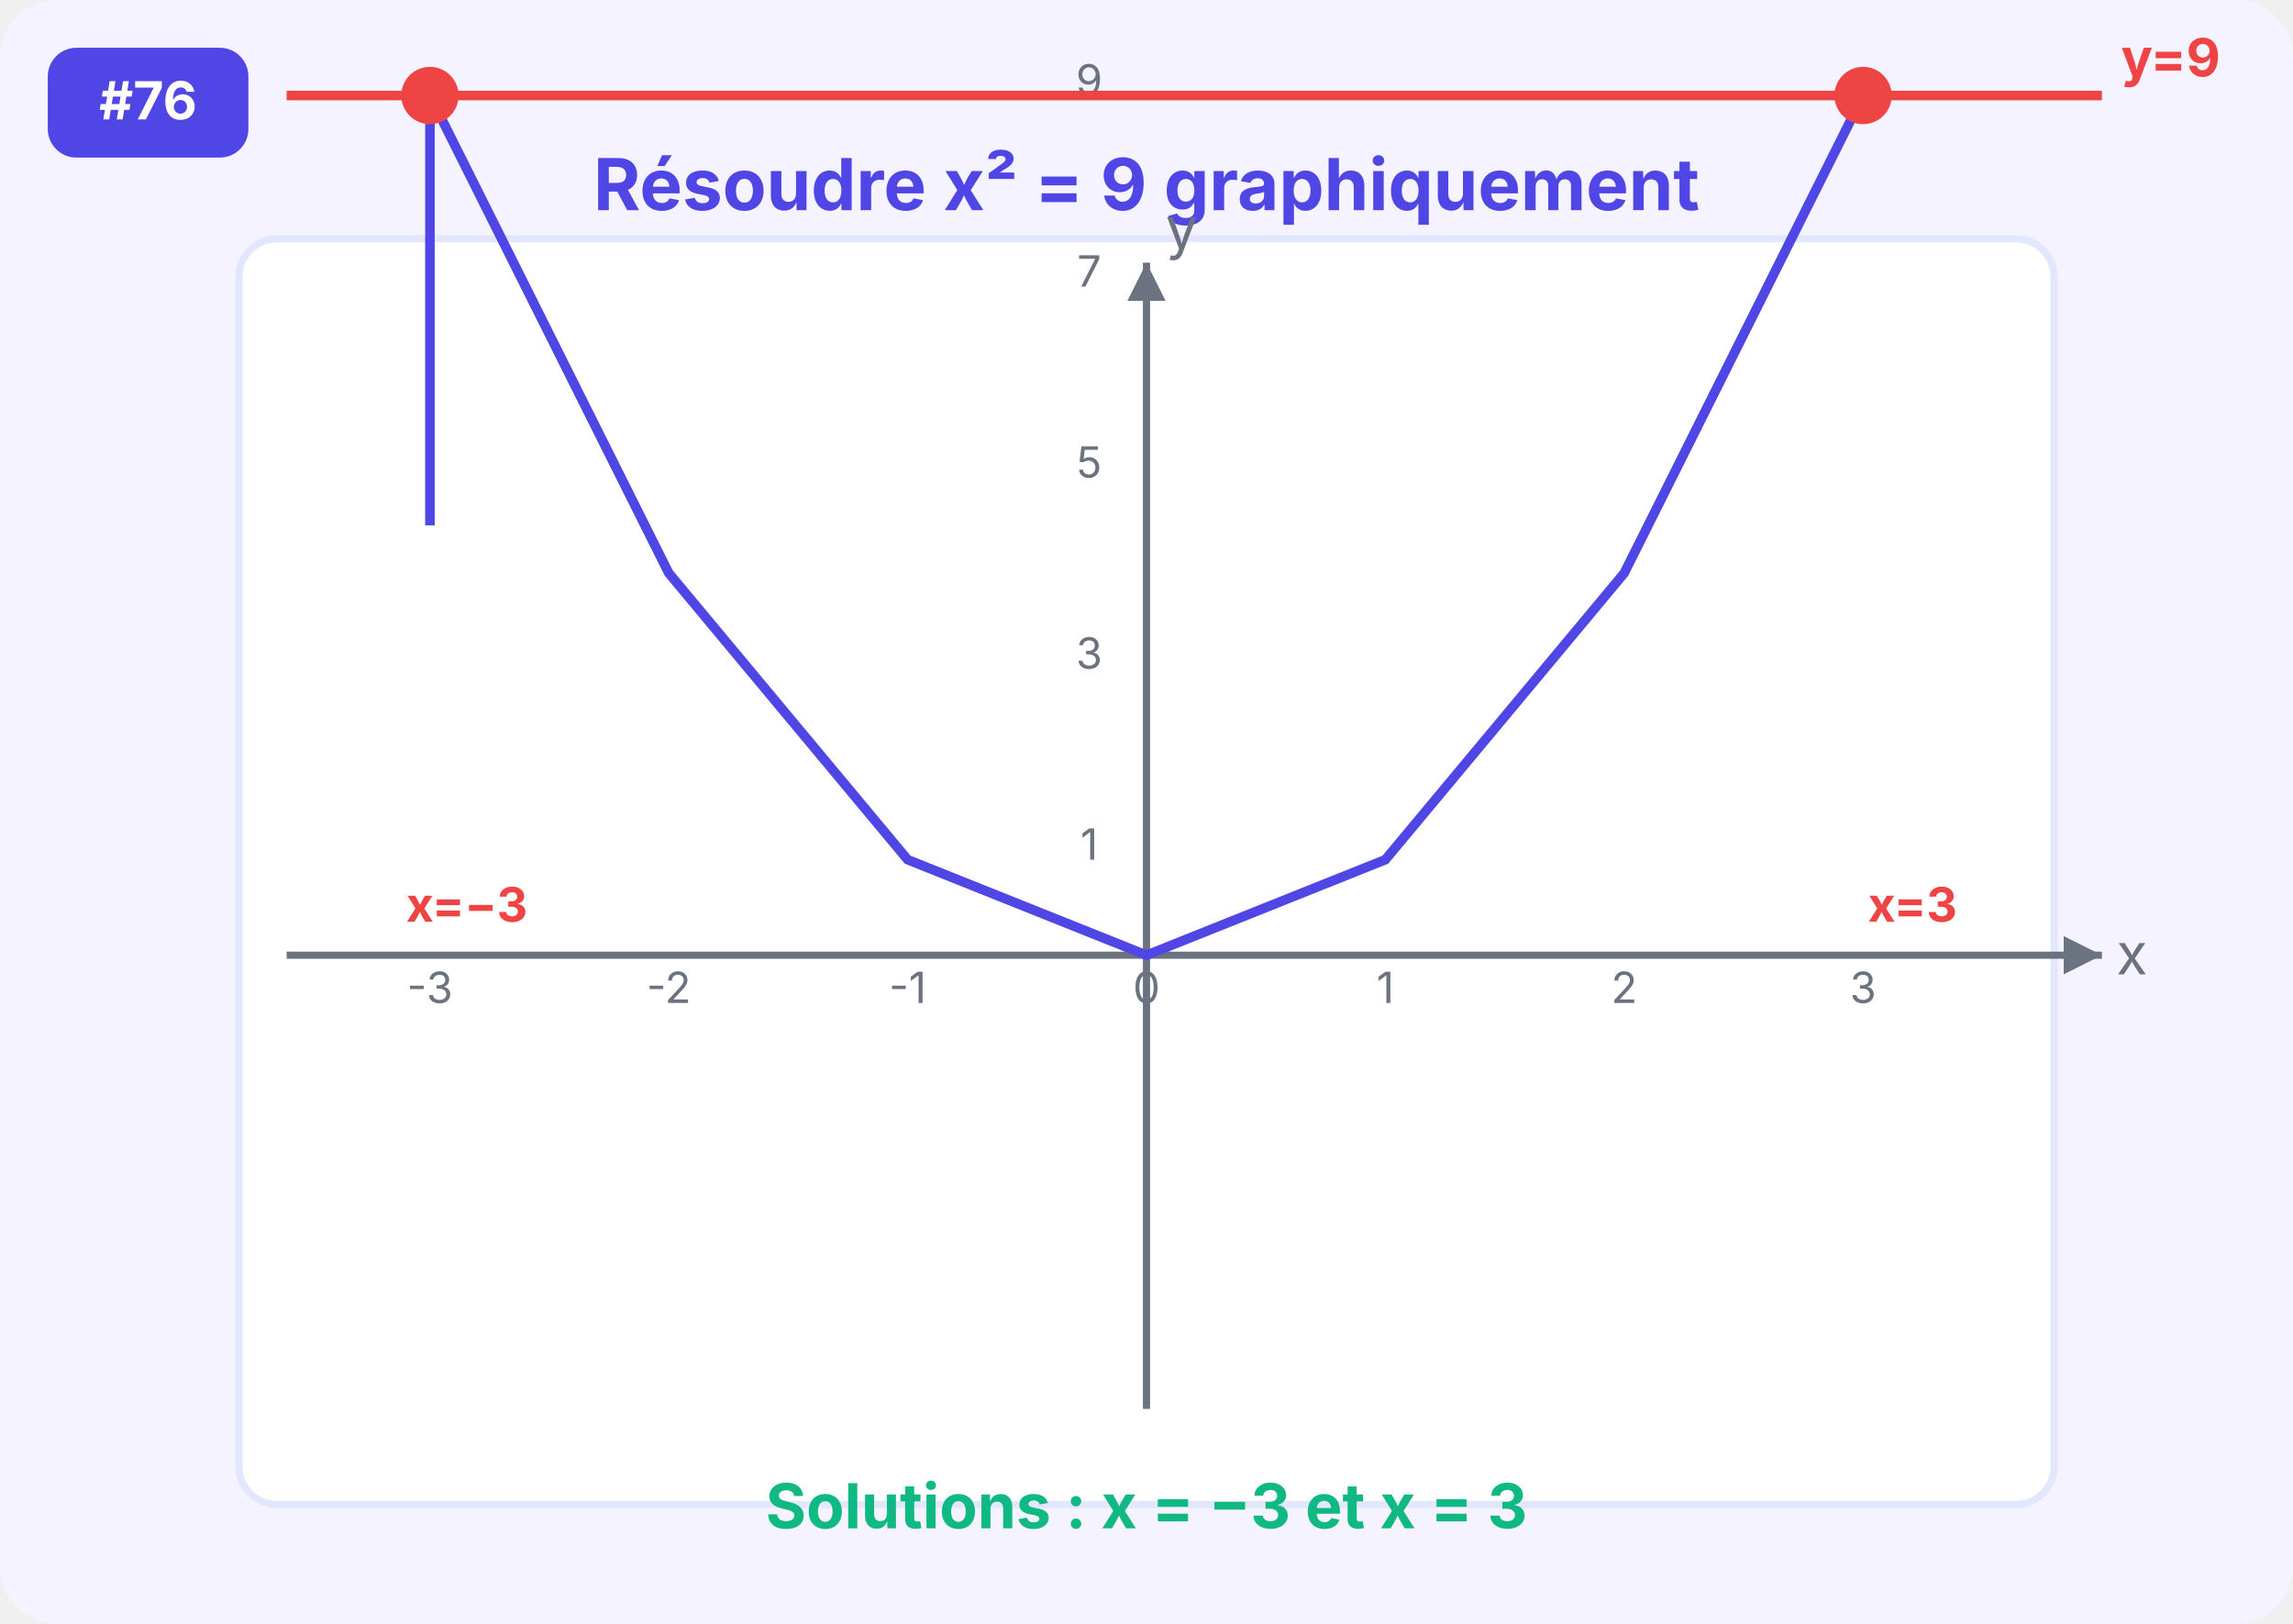
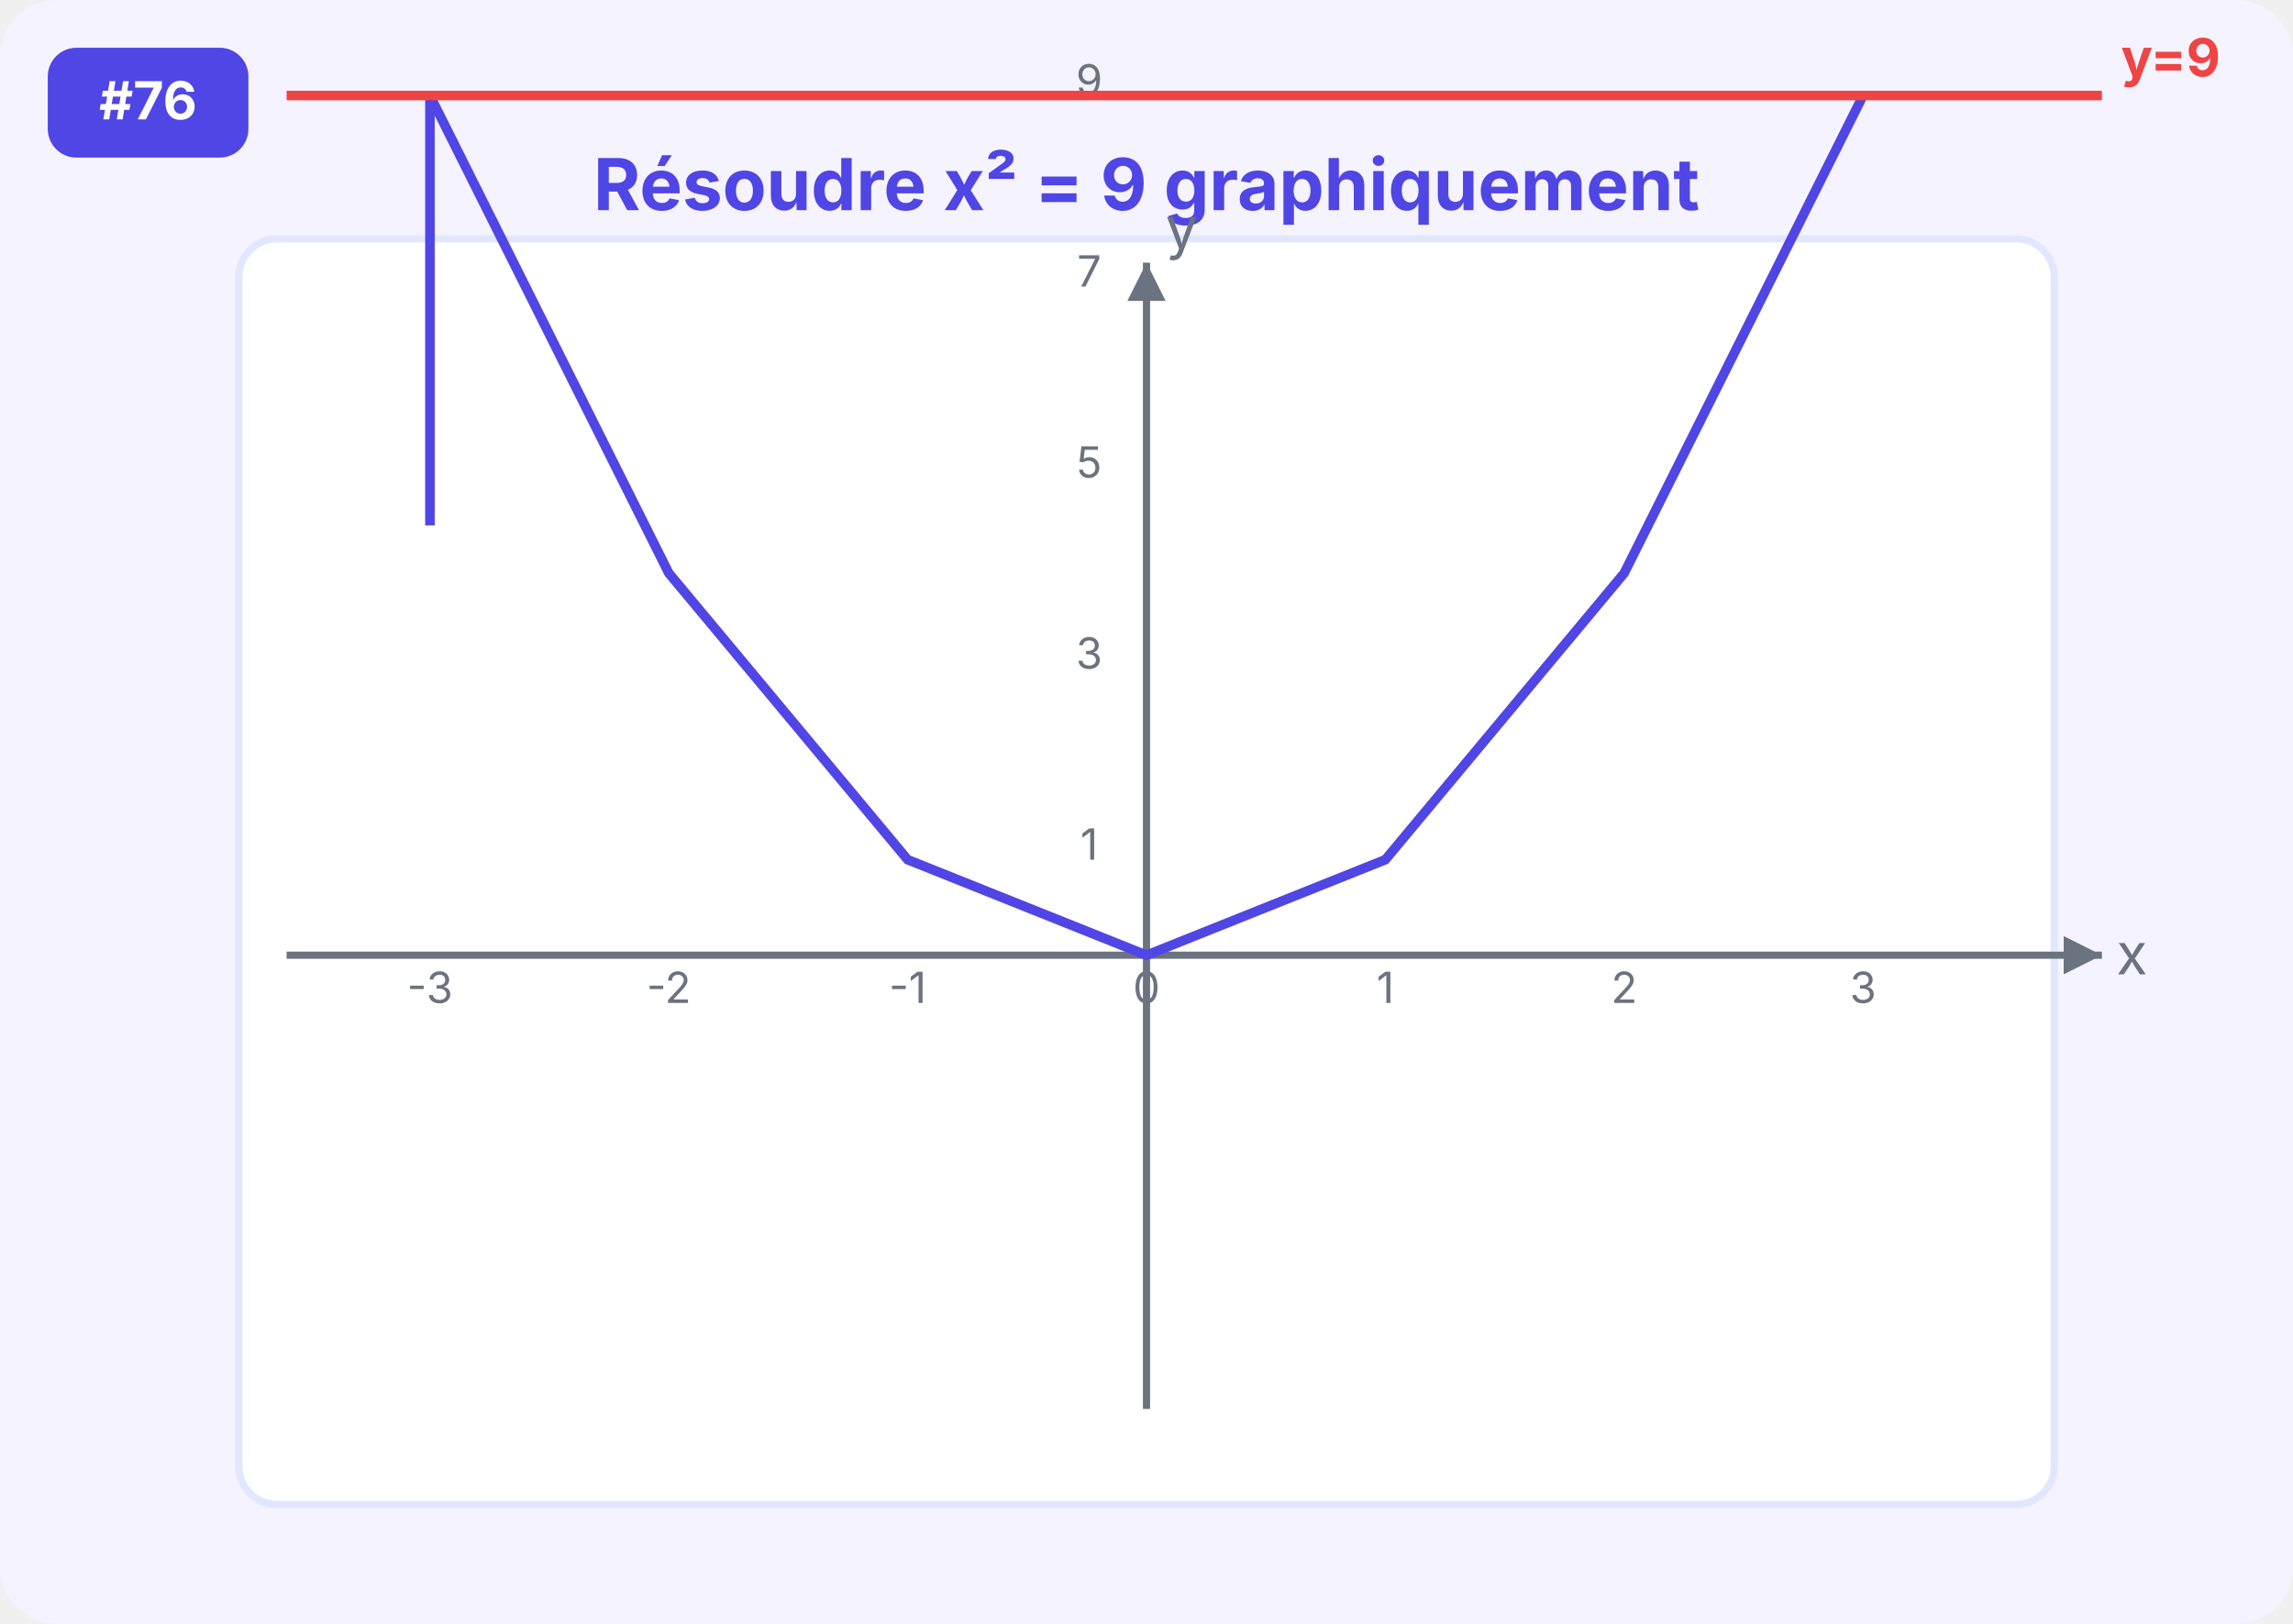
<svg xmlns="http://www.w3.org/2000/svg" width="480" height="340" font-family="Inter,Arial,sans-serif">
  <rect width="480" height="340" fill="#f5f3ff" rx="12" />
  <rect x="10" y="10" width="42" height="23" rx="6" fill="#4f46e5" />
  <text x="31" y="25" fill="white" font-size="11" font-weight="700" text-anchor="middle">#76</text>
  <rect x="50" y="50" width="380" height="265" rx="8" fill="white" stroke="#e0e7ff" stroke-width="1.5" />
  <text x="240" y="44" fill="#4f46e5" font-size="15" font-weight="700" text-anchor="middle">Résoudre x² = 9 graphiquement</text>
  <line x1="60" y1="200" x2="440" y2="200" stroke="#6b7280" stroke-width="1.5" />
  <polygon points="440,200 432.0,204.0 432.0,196.0" fill="#6b7280" />
  <text x="443" y="204" fill="#6b7280" font-size="12" font-weight="400" text-anchor="start">x</text>
  <line x1="240" y1="295" x2="240" y2="55" stroke="#6b7280" stroke-width="1.5" />
  <polygon points="240,55 244.0,63.0 236.0,63.0" fill="#6b7280" />
  <text x="244" y="52" fill="#6b7280" font-size="12" font-weight="400" text-anchor="start">y</text>
  <text x="90" y="210" fill="#6b7280" font-size="9" font-weight="400" text-anchor="middle">-3</text>
  <text x="140" y="210" fill="#6b7280" font-size="9" font-weight="400" text-anchor="middle">-2</text>
  <text x="190" y="210" fill="#6b7280" font-size="9" font-weight="400" text-anchor="middle">-1</text>
  <text x="240" y="210" fill="#6b7280" font-size="9" font-weight="400" text-anchor="middle">0</text>
  <text x="290" y="210" fill="#6b7280" font-size="9" font-weight="400" text-anchor="middle">1</text>
  <text x="340" y="210" fill="#6b7280" font-size="9" font-weight="400" text-anchor="middle">2</text>
  <text x="390" y="210" fill="#6b7280" font-size="9" font-weight="400" text-anchor="middle">3</text>
  <text x="228" y="180" fill="#6b7280" font-size="9" font-weight="400" text-anchor="middle">1</text>
  <text x="228" y="140" fill="#6b7280" font-size="9" font-weight="400" text-anchor="middle">3</text>
  <text x="228" y="100" fill="#6b7280" font-size="9" font-weight="400" text-anchor="middle">5</text>
  <text x="228" y="60" fill="#6b7280" font-size="9" font-weight="400" text-anchor="middle">7</text>
  <text x="228" y="20" fill="#6b7280" font-size="9" font-weight="400" text-anchor="middle">9</text>
  <path d="M 90,110 L 90,20 L 140,120 L 190,180 L 240,200 L 290,180 L 340,120 L 390,20" fill="none" stroke="#4f46e5" stroke-width="2" />
  <line x1="60" y1="20" x2="440" y2="20" stroke="#ef4444" stroke-width="2" />
  <text x="444" y="16" fill="#ef4444" font-size="11" font-weight="700" text-anchor="start">y=9</text>
-   <circle cx="90" cy="20" r="6" fill="#ef4444" stroke="#ef4444" stroke-width="0" />
-   <text x="85" y="193" fill="#ef4444" font-size="10" font-weight="700" text-anchor="start">x=−3</text>
-   <circle cx="390" cy="20" r="6" fill="#ef4444" stroke="#ef4444" stroke-width="0" />
-   <text x="391" y="193" fill="#ef4444" font-size="10" font-weight="700" text-anchor="start">x=3</text>
-   <text x="240" y="320" fill="#10b981" font-size="13" font-weight="700" text-anchor="middle">Solutions : x = −3  et  x = 3</text>
</svg>
